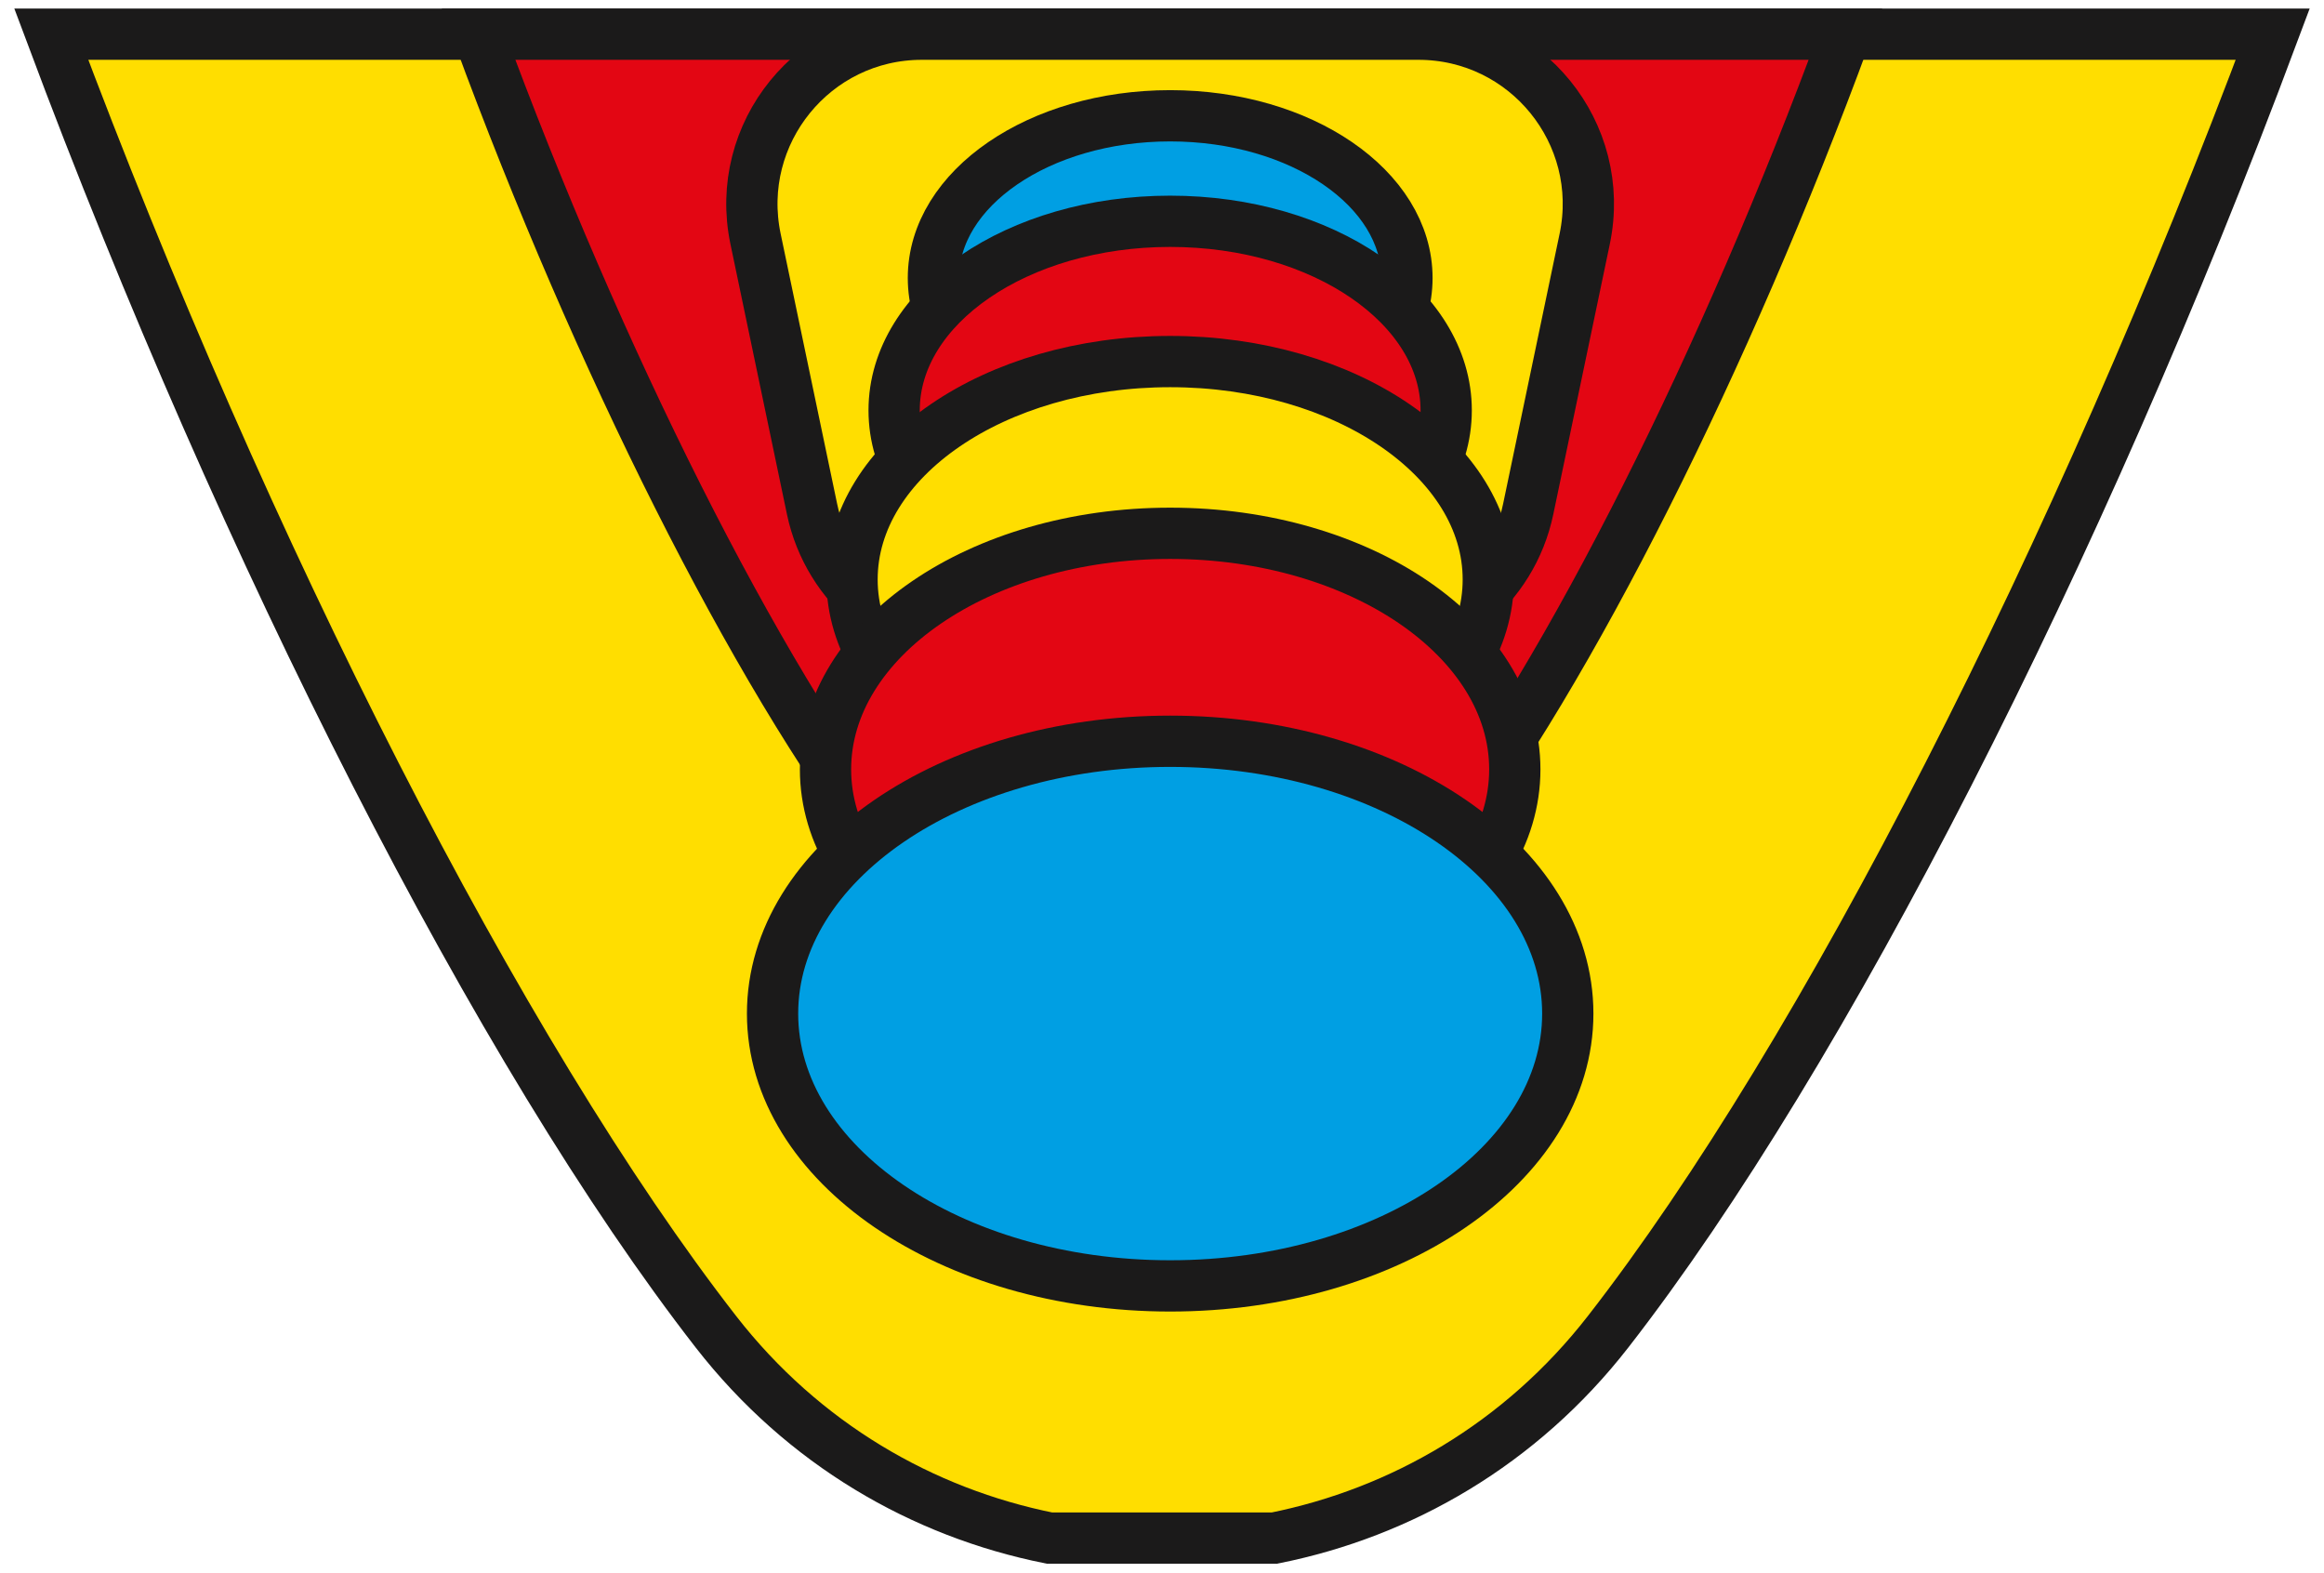
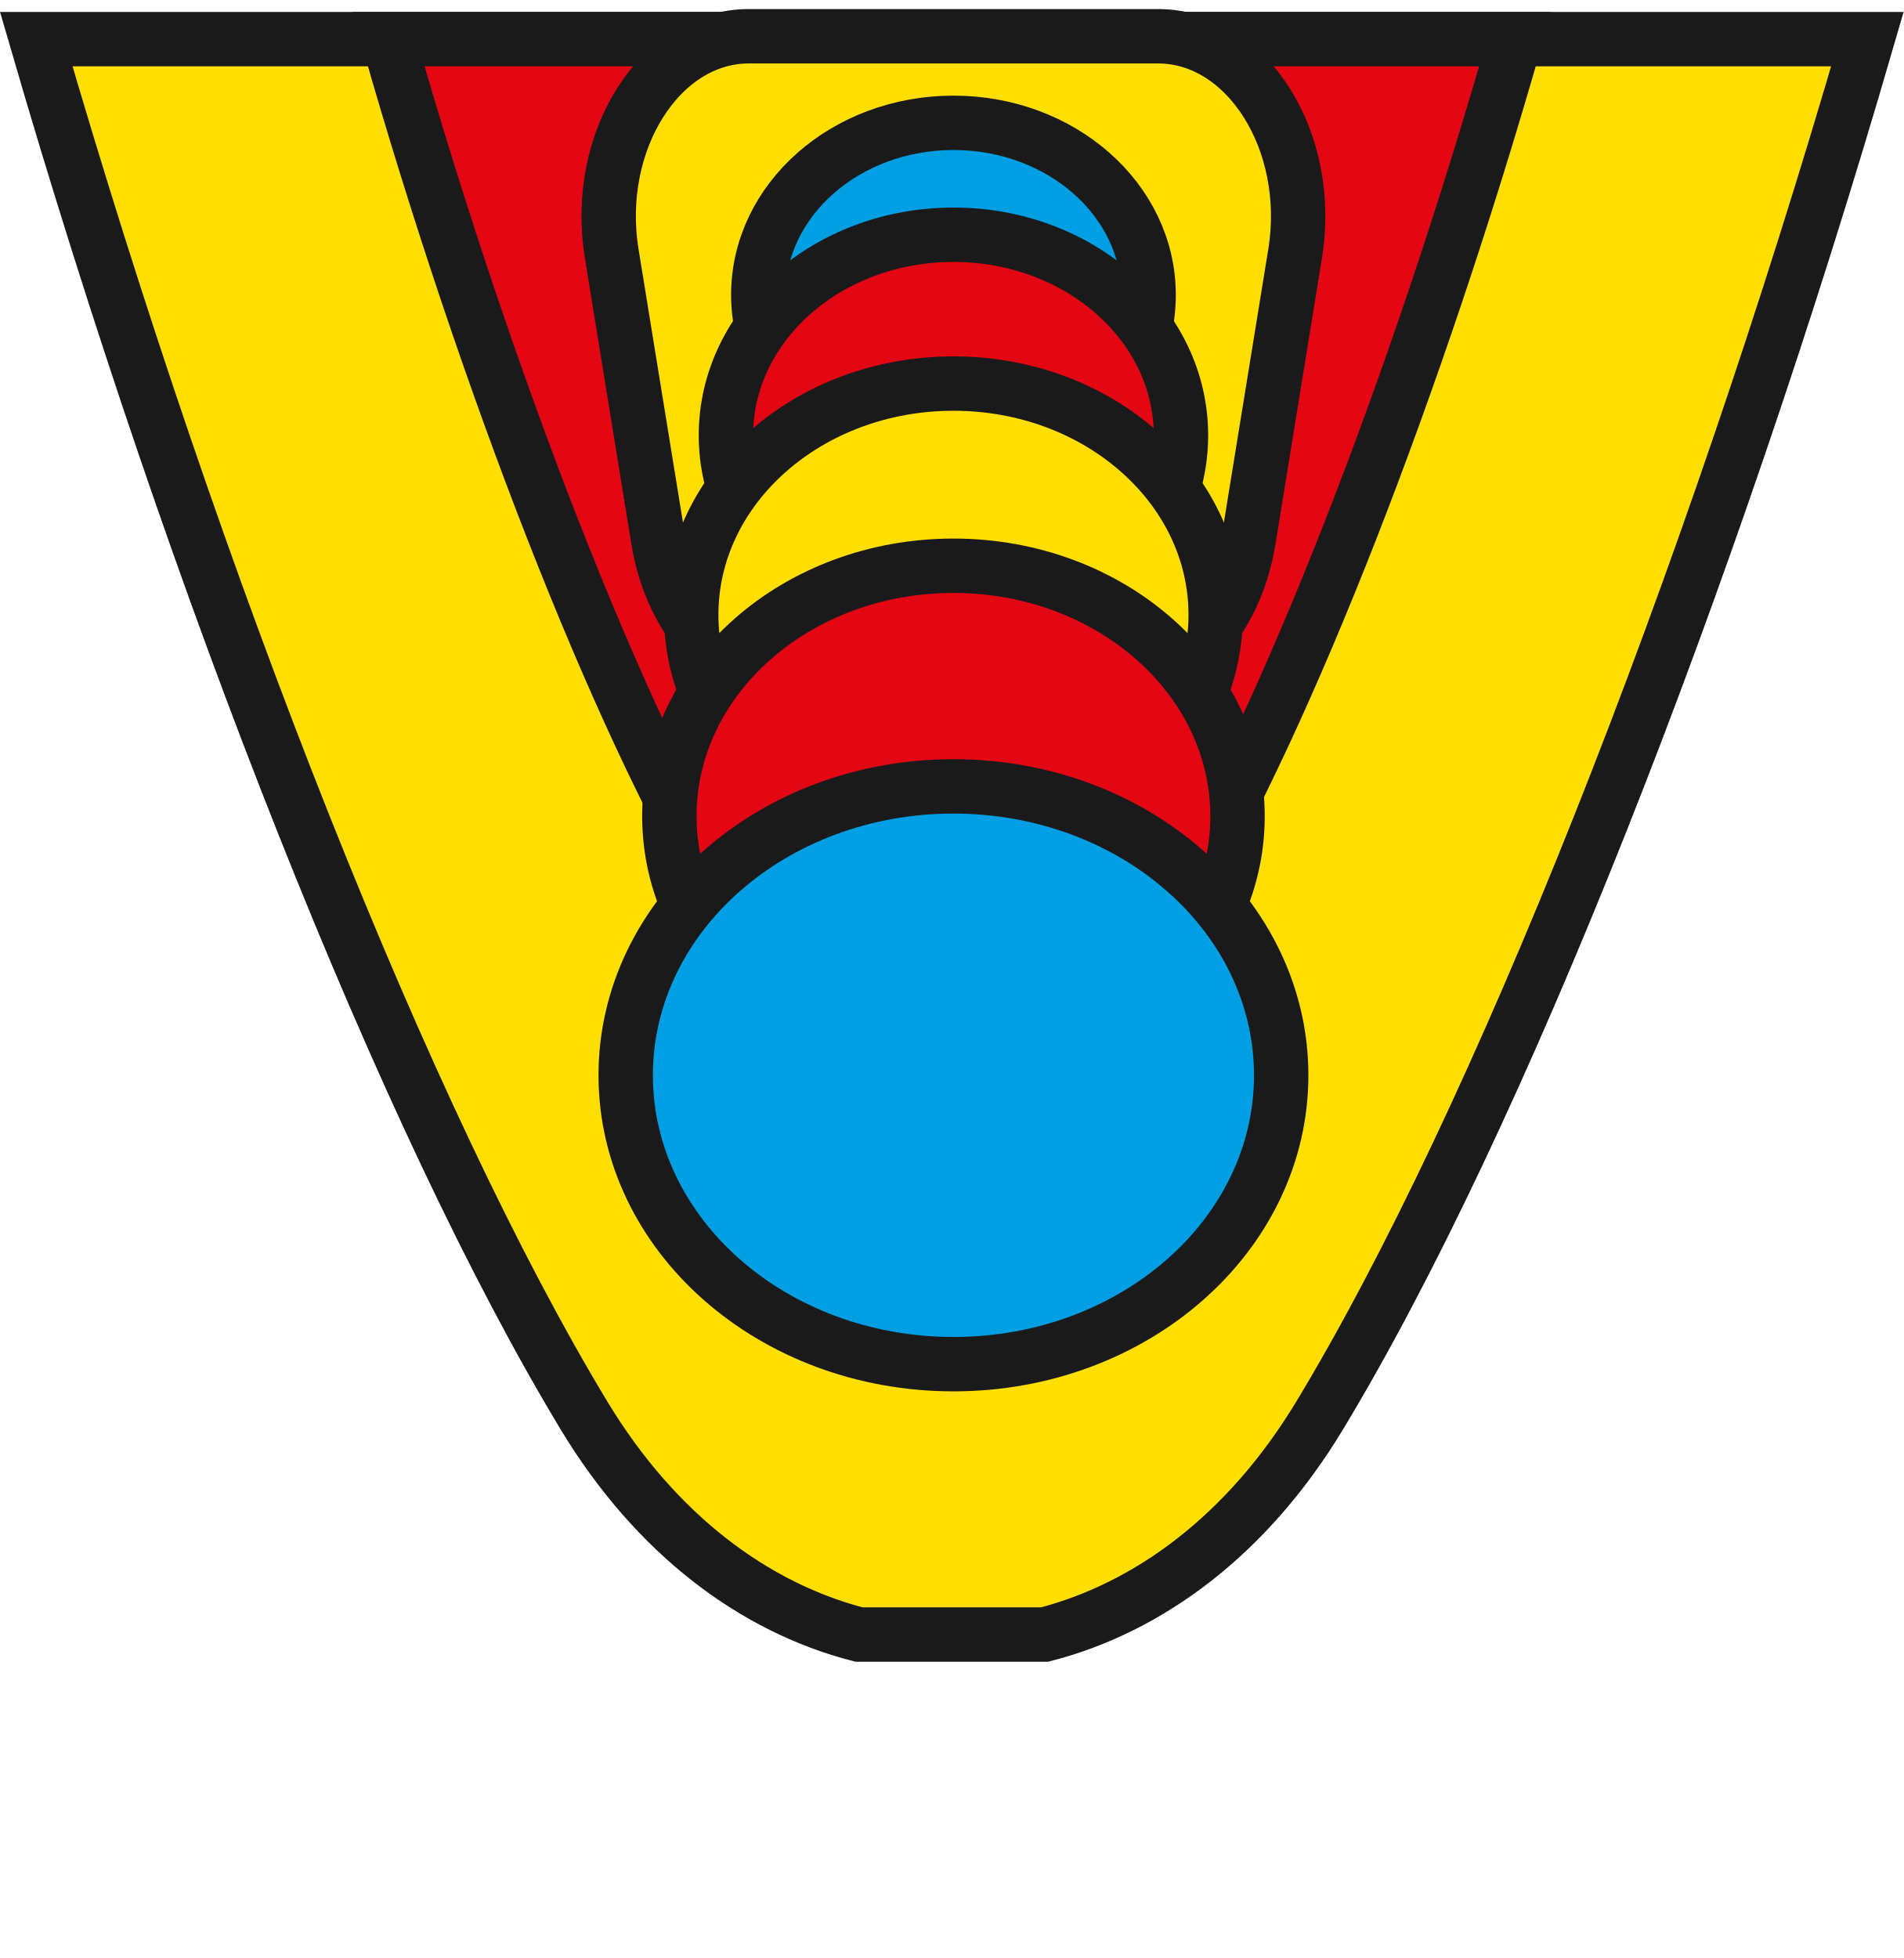
- <svg xmlns="http://www.w3.org/2000/svg" width="136" height="92" viewBox="0 0 136 92" fill="none">
-   <path d="M94.102 77.933C106.744 61.68 121.616 32.469 133 2H3C14.39 32.469 29.256 61.68 41.898 77.933C47.006 84.495 53.997 88.514 61.408 90H74.586C82.003 88.514 88.994 84.495 94.102 77.933Z" fill="#FFDE00" stroke="#1B1A1A" stroke-width="3" stroke-miterlimit="10" />
-   <path d="M84.063 49.458C91.843 39.3 100.994 21.043 108 2H28C35.009 21.043 44.157 39.3 51.937 49.458C55.081 53.559 59.383 56.071 63.943 57H72.053C76.617 56.071 80.919 53.559 84.063 49.458Z" fill="#E30613" stroke="#1B1A1A" stroke-width="3" stroke-miterlimit="10" />
-   <path d="M57.255 37.695H79.7C84.406 37.695 88.47 34.395 89.43 29.79L92.737 13.979C94.029 7.801 89.316 2 83.007 2H53.944C47.635 2 42.922 7.801 44.214 13.979L47.521 29.79C48.489 34.395 52.548 37.695 57.255 37.695Z" fill="#FFDE00" stroke="#1B1A1A" stroke-width="3" stroke-miterlimit="10" />
-   <path d="M68.478 25.757C76.131 25.757 82.334 21.508 82.334 16.266C82.334 11.024 76.131 6.775 68.478 6.775C60.826 6.775 54.623 11.024 54.623 16.266C54.623 21.508 60.826 25.757 68.478 25.757Z" fill="#009FE3" stroke="#1B1A1A" stroke-width="3" stroke-miterlimit="10" />
-   <path d="M68.478 35.075C77.399 35.075 84.631 30.122 84.631 24.012C84.631 17.902 77.399 12.949 68.478 12.949C59.556 12.949 52.324 17.902 52.324 24.012C52.324 30.122 59.556 35.075 68.478 35.075Z" fill="#E30613" stroke="#1B1A1A" stroke-width="3" stroke-miterlimit="10" />
-   <path d="M68.478 46.663C78.76 46.663 87.095 40.954 87.095 33.91C87.095 26.867 78.76 21.157 68.478 21.157C58.196 21.157 49.861 26.867 49.861 33.91C49.861 40.954 58.196 46.663 68.478 46.663Z" fill="#FFDE00" stroke="#1B1A1A" stroke-width="3" stroke-miterlimit="10" />
-   <path d="M68.478 58.834C79.616 58.834 88.646 52.649 88.646 45.02C88.646 37.391 79.616 31.206 68.478 31.206C57.339 31.206 48.309 37.391 48.309 45.02C48.309 52.649 57.339 58.834 68.478 58.834Z" fill="#E30613" stroke="#1B1A1A" stroke-width="3" stroke-miterlimit="10" />
-   <path d="M68.478 75.245C81.328 75.245 91.746 68.111 91.746 59.31C91.746 50.509 81.328 43.375 68.478 43.375C55.627 43.375 45.21 50.509 45.21 59.31C45.21 68.111 55.627 75.245 68.478 75.245Z" fill="#009FE3" stroke="#1B1A1A" stroke-width="3" stroke-miterlimit="10" />
+ <svg xmlns="http://www.w3.org/2000/svg" width="105" height="108" viewBox="0 0 105 108" fill="none">
+   <path d="M72.779 78.092C82.601 61.839 94.155 32.628 103 2.159H2C10.849 32.628 22.399 61.839 32.221 78.092C36.189 84.655 41.621 88.673 47.379 90.159H57.617C63.379 88.673 68.811 84.655 72.779 78.092Z" fill="#FFDE00" stroke="#1B1A1A" stroke-width="3" stroke-miterlimit="10" />
+   <path d="M64.979 49.617C71.024 39.459 78.134 21.202 83.577 2.159H21.423C26.868 21.202 33.976 39.459 40.02 49.617C42.462 53.719 45.805 56.231 49.348 57.159H55.649C59.194 56.231 62.537 53.719 64.979 49.617Z" fill="#E30613" stroke="#1B1A1A" stroke-width="3" stroke-miterlimit="10" />
+   <path d="M43.87 37.695H61.309C64.965 37.695 68.122 34.395 68.868 29.79L71.437 13.979C72.441 7.801 68.779 2 63.878 2H41.298C36.397 2 32.735 7.801 33.739 13.979L36.308 29.79C37.06 34.395 40.214 37.695 43.87 37.695Z" fill="#FFDE00" stroke="#1B1A1A" stroke-width="3" stroke-miterlimit="10" />
+   <path d="M52.59 25.757C58.535 25.757 63.355 21.508 63.355 16.266C63.355 11.024 58.535 6.775 52.59 6.775C46.645 6.775 41.825 11.024 41.825 16.266C41.825 21.508 46.645 25.757 52.59 25.757Z" fill="#009FE3" stroke="#1B1A1A" stroke-width="3" stroke-miterlimit="10" />
+   <path d="M52.59 35.075C59.521 35.075 65.139 30.122 65.139 24.012C65.139 17.902 59.521 12.949 52.59 12.949C45.658 12.949 40.04 17.902 40.04 24.012C40.04 30.122 45.658 35.075 52.59 35.075Z" fill="#E30613" stroke="#1B1A1A" stroke-width="3" stroke-miterlimit="10" />
+   <path d="M52.59 46.663C60.578 46.663 67.054 40.954 67.054 33.91C67.054 26.867 60.578 21.157 52.59 21.157C44.602 21.157 38.126 26.867 38.126 33.91C38.126 40.954 44.602 46.663 52.59 46.663Z" fill="#FFDE00" stroke="#1B1A1A" stroke-width="3" stroke-miterlimit="10" />
+   <path d="M52.589 58.834C61.243 58.834 68.259 52.649 68.259 45.02C68.259 37.391 61.243 31.206 52.589 31.206C43.935 31.206 36.92 37.391 36.92 45.02C36.92 52.649 43.935 58.834 52.589 58.834Z" fill="#E30613" stroke="#1B1A1A" stroke-width="3" stroke-miterlimit="10" />
+   <path d="M52.59 75.245C62.573 75.245 70.667 68.111 70.667 59.31C70.667 50.509 62.573 43.375 52.59 43.375C42.606 43.375 34.512 50.509 34.512 59.31C34.512 68.111 42.606 75.245 52.59 75.245Z" fill="#009FE3" stroke="#1B1A1A" stroke-width="3" stroke-miterlimit="10" />
</svg>
